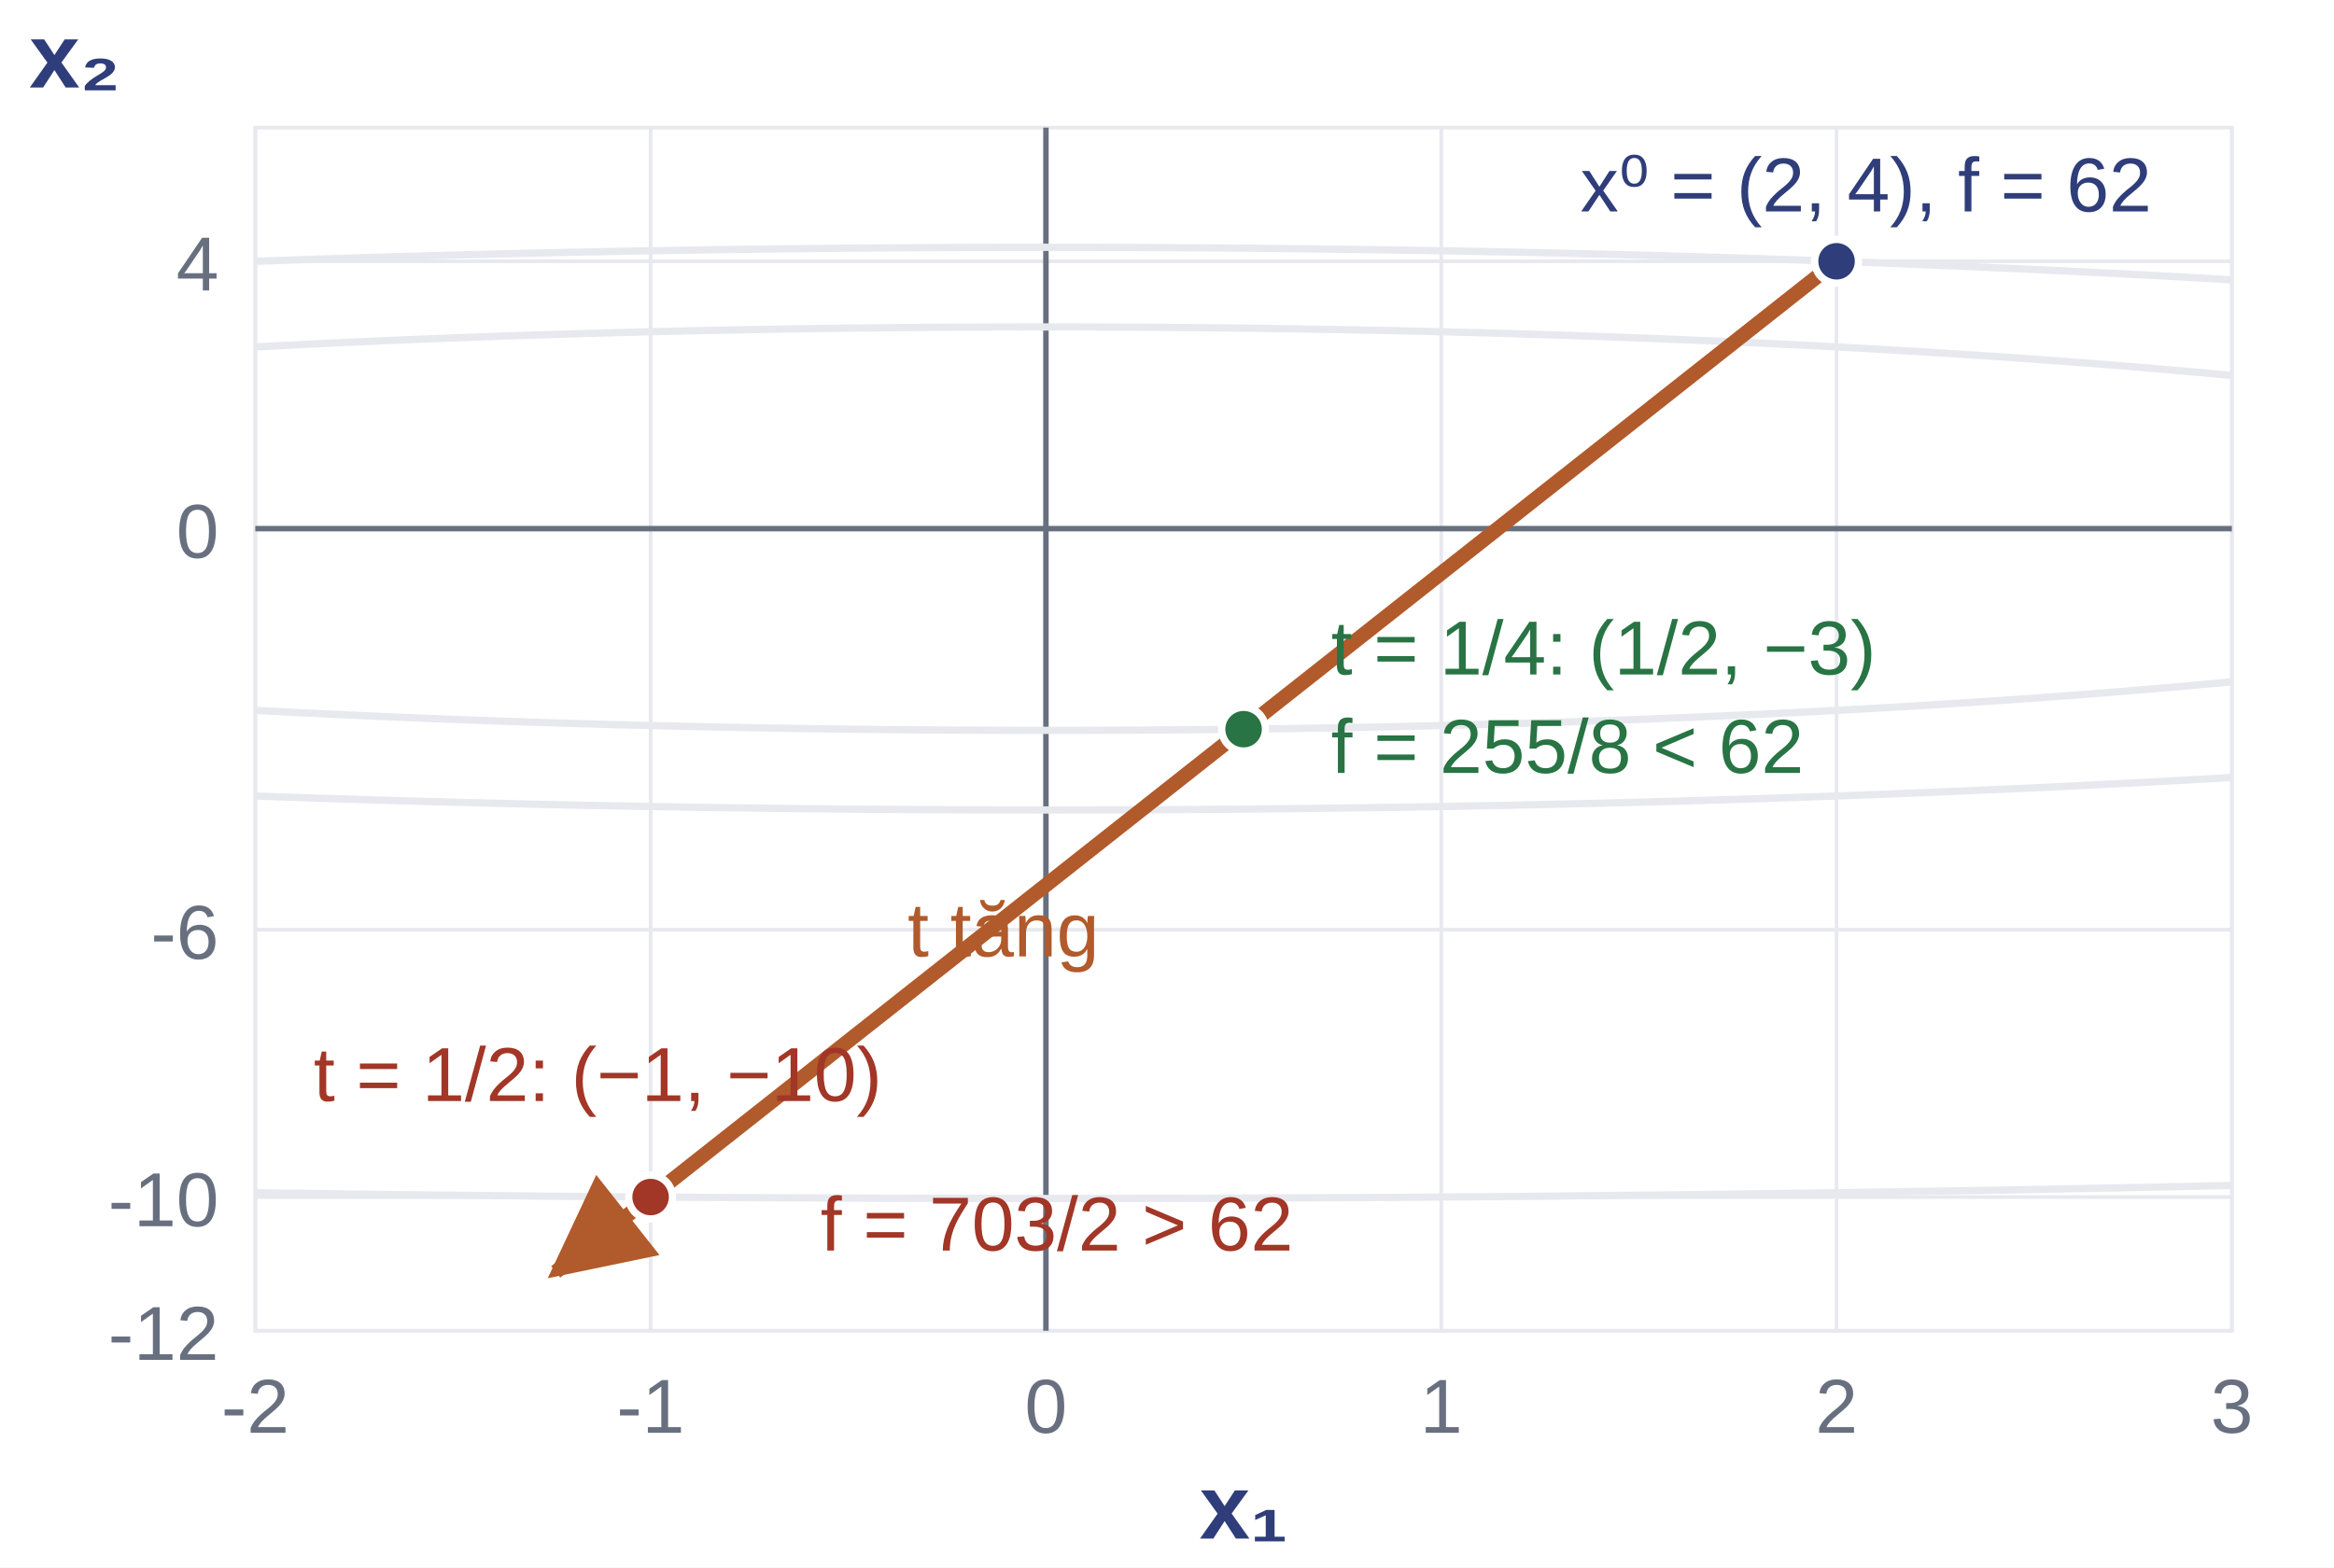
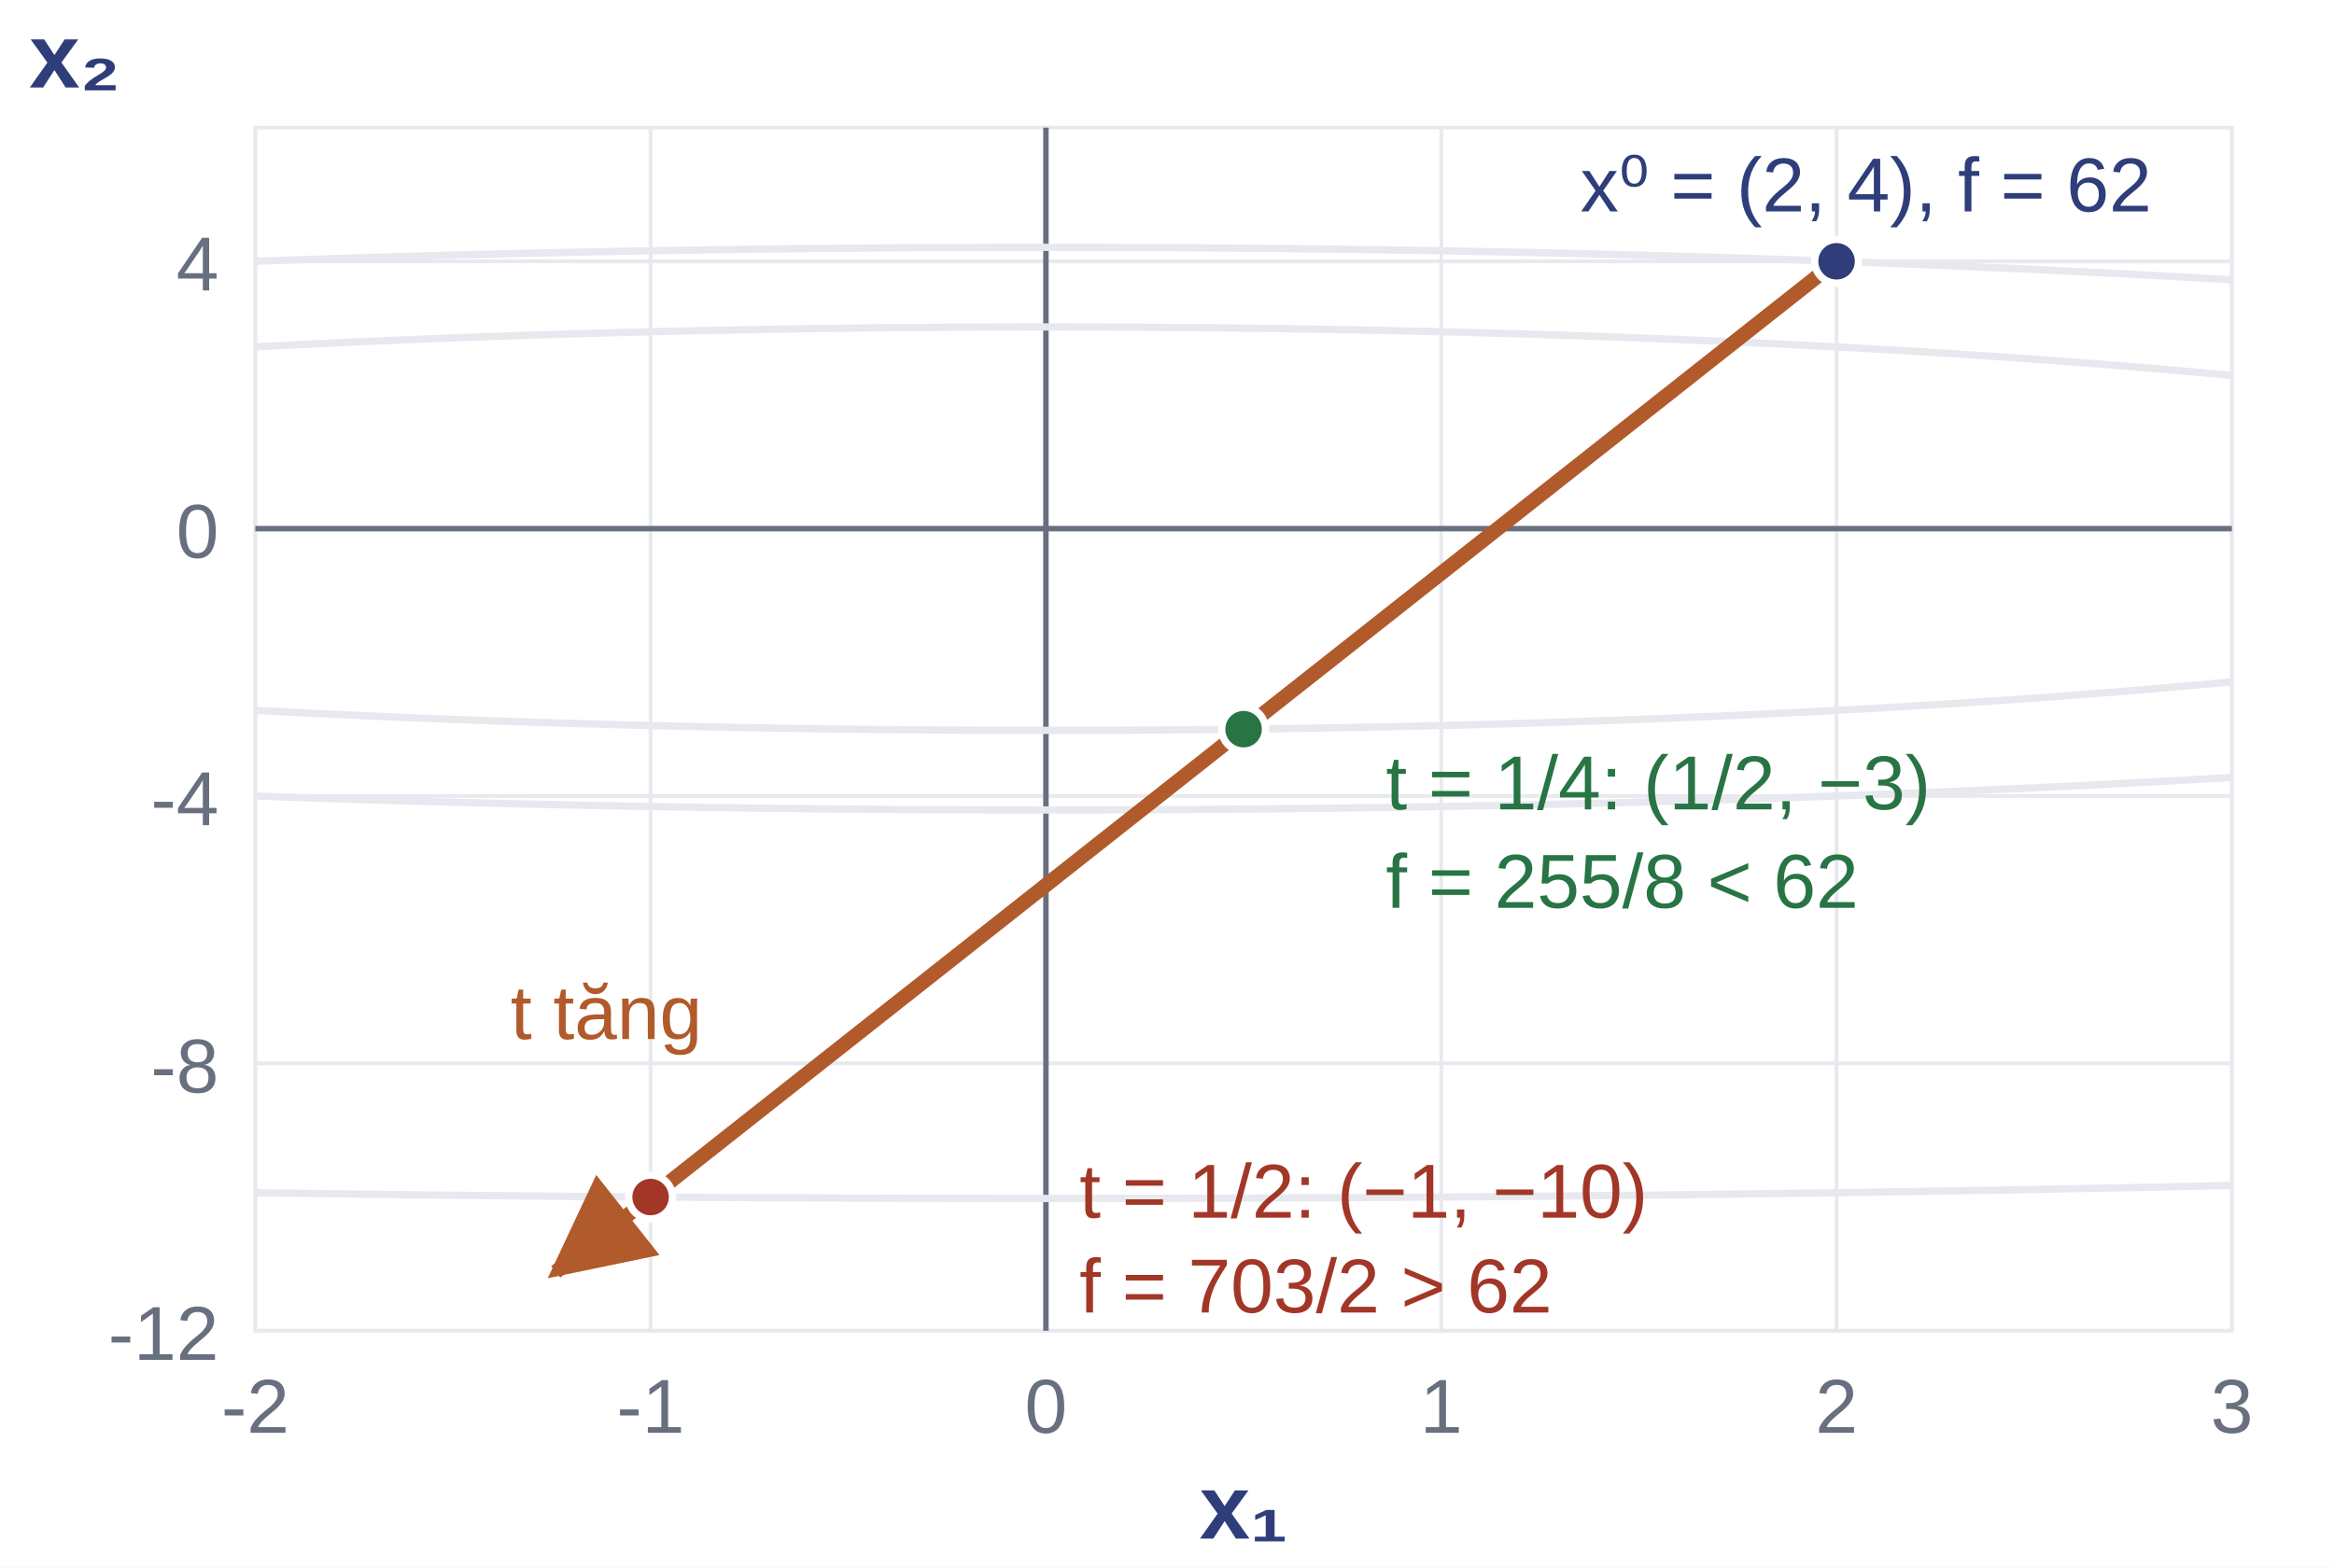
<svg xmlns="http://www.w3.org/2000/svg" viewBox="0 0 640 430" role="img" aria-labelledby="title desc">
  <defs>
    <clipPath id="plot-area">
      <rect x="70" y="35" width="542" height="330" />
    </clipPath>
    <marker id="arrow" viewBox="0 0 10 10" refX="9" refY="5" markerWidth="7" markerHeight="7" orient="auto-start-reverse">
      <path d="M0 0L10 5L0 10Z" fill="context-stroke" />
    </marker>
  </defs>
  <rect width="100%" height="100%" fill="white" />
  <style>text{font-family:Arial,DejaVu Sans,sans-serif;font-size:24px;fill:#263044}.label{font-size:25px;font-weight:600}.small{font-size:21px}</style>
  <rect x="70" y="35" width="542" height="330" fill="none" stroke="#e7e9ef" />
  <path d="M70.0,35V365" stroke="#e7e9ef" />
  <text x="70.00" y="393.00" text-anchor="middle" class="small" style="fill:#687080">-2</text>
  <path d="M178.4,35V365" stroke="#e7e9ef" />
  <text x="178.40" y="393.00" text-anchor="middle" class="small" style="fill:#687080">-1</text>
  <path d="M286.8,35V365" stroke="#e7e9ef" />
  <text x="286.80" y="393.00" text-anchor="middle" class="small" style="fill:#687080">0</text>
  <path d="M395.2,35V365" stroke="#e7e9ef" />
  <text x="395.20" y="393.00" text-anchor="middle" class="small" style="fill:#687080">1</text>
  <path d="M503.6,35V365" stroke="#e7e9ef" />
  <text x="503.60" y="393.00" text-anchor="middle" class="small" style="fill:#687080">2</text>
  <path d="M612.0,35V365" stroke="#e7e9ef" />
  <text x="612.00" y="393.00" text-anchor="middle" class="small" style="fill:#687080">3</text>
  <path d="M70,365.0H612" stroke="#e7e9ef" />
  <text x="60.00" y="373.00" text-anchor="end" class="small" style="fill:#687080">-12</text>
-   <path d="M70,328.333H612" stroke="#e7e9ef" />
-   <text x="60.00" y="336.33" text-anchor="end" class="small" style="fill:#687080">-10</text>
-   <path d="M70,255.0H612" stroke="#e7e9ef" />
-   <text x="60.00" y="263.00" text-anchor="end" class="small" style="fill:#687080">-6</text>
+   <path d="M70,291.667H612" stroke="#e7e9ef" />
+   <text x="60.00" y="299.67" text-anchor="end" class="small" style="fill:#687080">-8</text>
+   <path d="M70,218.333H612" stroke="#e7e9ef" />
+   <text x="60.00" y="226.33" text-anchor="end" class="small" style="fill:#687080">-4</text>
  <path d="M70,145.0H612" stroke="#e7e9ef" />
  <text x="60.00" y="153.00" text-anchor="end" class="small" style="fill:#687080">0</text>
  <path d="M70,71.667H612" stroke="#e7e9ef" />
  <text x="60.00" y="79.67" text-anchor="end" class="small" style="fill:#687080">4</text>
  <path d="M286.800,365.000 L286.800,35.000" fill="none" stroke="#687080" stroke-width="1.5" clip-path="url(#plot-area)" />
  <path d="M70.000,145.000 L612.000,145.000" fill="none" stroke="#687080" stroke-width="1.5" clip-path="url(#plot-area)" />
  <text x="341.00" y="422.00" text-anchor="middle" class="label" style="fill:#2f3e7a">x₁</text>
  <text x="8.00" y="24.00" text-anchor="start" class="label" style="fill:#2f3e7a">x₂</text>
  <path d="M983.714,145.000 L983.476,142.980 L982.759,140.962 L981.566,138.946 L979.897,136.934 L977.752,134.928 L975.134,132.929 L972.045,130.938 L968.485,128.957 L964.459,126.987 L959.968,125.029 L955.015,123.085 L949.605,121.156 L943.741,119.243 L937.426,117.348 L930.665,115.471 L923.463,113.615 L915.825,111.781 L907.755,109.969 L899.260,108.181 L890.346,106.419 L881.017,104.683 L871.282,102.975 L861.145,101.295 L850.616,99.645 L839.699,98.027 L828.404,96.440 L816.738,94.887 L804.708,93.369 L792.324,91.885 L779.593,90.438 L766.524,89.029 L753.127,87.657 L739.410,86.326 L725.383,85.034 L711.055,83.783 L696.436,82.575 L681.537,81.409 L666.367,80.287 L650.937,79.209 L635.257,78.176 L619.339,77.189 L603.193,76.248 L586.829,75.355 L570.261,74.509 L553.498,73.712 L536.552,72.963 L519.435,72.264 L502.158,71.615 L484.734,71.016 L467.175,70.467 L449.491,69.970 L431.697,69.524 L413.803,69.130 L395.821,68.788 L377.766,68.498 L359.647,68.261 L341.479,68.076 L323.274,67.944 L305.043,67.864 L286.800,67.838 L268.557,67.864 L250.326,67.944 L232.121,68.076 L213.953,68.261 L195.834,68.498 L177.779,68.788 L159.797,69.130 L141.903,69.524 L124.109,69.970 L106.425,70.467 L88.866,71.016 L71.442,71.615 L54.165,72.264 L37.048,72.963 L20.102,73.712 L3.339,74.509 L-13.229,75.355 L-29.593,76.248 L-45.739,77.189 L-61.657,78.176 L-77.337,79.209 L-92.767,80.287 L-107.937,81.409 L-122.836,82.575 L-137.455,83.783 L-151.783,85.034 L-165.810,86.326 L-179.527,87.657 L-192.924,89.029 L-205.993,90.438 L-218.724,91.885 L-231.108,93.369 L-243.138,94.887 L-254.804,96.440 L-266.099,98.027 L-277.016,99.645 L-287.545,101.295 L-297.682,102.975 L-307.417,104.683 L-316.746,106.419 L-325.660,108.181 L-334.155,109.969 L-342.225,111.781 L-349.863,113.615 L-357.065,115.471 L-363.826,117.348 L-370.141,119.243 L-376.005,121.156 L-381.415,123.085 L-386.368,125.029 L-390.859,126.987 L-394.885,128.957 L-398.445,130.938 L-401.534,132.929 L-404.152,134.928 L-406.297,136.934 L-407.966,138.946 L-409.159,140.962 L-409.876,142.980 L-410.114,145.000 L-409.876,147.020 L-409.159,149.038 L-407.966,151.054 L-406.297,153.066 L-404.152,155.072 L-401.534,157.071 L-398.445,159.062 L-394.885,161.043 L-390.859,163.013 L-386.368,164.971 L-381.415,166.915 L-376.005,168.844 L-370.141,170.757 L-363.826,172.652 L-357.065,174.529 L-349.863,176.385 L-342.225,178.219 L-334.155,180.031 L-325.660,181.819 L-316.746,183.581 L-307.417,185.317 L-297.682,187.025 L-287.545,188.705 L-277.016,190.355 L-266.099,191.973 L-254.804,193.560 L-243.138,195.113 L-231.108,196.631 L-218.724,198.115 L-205.993,199.562 L-192.924,200.971 L-179.527,202.343 L-165.810,203.674 L-151.783,204.966 L-137.455,206.217 L-122.836,207.425 L-107.937,208.591 L-92.767,209.713 L-77.337,210.791 L-61.657,211.824 L-45.739,212.811 L-29.593,213.752 L-13.229,214.645 L3.339,215.491 L20.102,216.288 L37.048,217.037 L54.165,217.736 L71.442,218.385 L88.866,218.984 L106.425,219.533 L124.109,220.030 L141.903,220.476 L159.797,220.870 L177.779,221.212 L195.834,221.502 L213.953,221.739 L232.121,221.924 L250.326,222.056 L268.557,222.136 L286.800,222.162 L305.043,222.136 L323.274,222.056 L341.479,221.924 L359.647,221.739 L377.766,221.502 L395.821,221.212 L413.803,220.870 L431.697,220.476 L449.491,220.030 L467.175,219.533 L484.734,218.984 L502.158,218.385 L519.435,217.736 L536.552,217.037 L553.498,216.288 L570.261,215.491 L586.829,214.645 L603.193,213.752 L619.339,212.811 L635.257,211.824 L650.937,210.791 L666.367,209.713 L681.537,208.591 L696.436,207.425 L711.055,206.217 L725.383,204.966 L739.410,203.674 L753.127,202.343 L766.524,200.971 L779.593,199.562 L792.324,198.115 L804.708,196.631 L816.738,195.113 L828.404,193.560 L839.699,191.973 L850.616,190.355 L861.145,188.705 L871.282,187.025 L881.017,185.317 L890.346,183.581 L899.260,181.819 L907.755,180.031 L915.825,178.219 L923.463,176.385 L930.665,174.529 L937.426,172.652 L943.741,170.757 L949.605,168.844 L955.015,166.915 L959.968,164.971 L964.459,163.013 L968.485,161.043 L972.045,159.062 L975.134,157.071 L977.752,155.072 L979.897,153.066 L981.566,151.054 L982.759,149.038 L983.476,147.020 L983.714,145.000" fill="none" stroke="#e7e9ef" stroke-width="2" clip-path="url(#plot-area)" />
  <path d="M786.499,145.000 L786.328,143.552 L785.814,142.104 L784.959,140.659 L783.762,139.217 L782.224,137.778 L780.347,136.345 L778.132,134.918 L775.580,133.497 L772.693,132.084 L769.472,130.680 L765.922,129.286 L762.042,127.903 L757.837,126.532 L753.309,125.173 L748.462,123.827 L743.298,122.497 L737.821,121.181 L732.035,119.882 L725.944,118.601 L719.552,117.337 L712.864,116.092 L705.883,114.867 L698.615,113.663 L691.065,112.480 L683.238,111.319 L675.139,110.182 L666.774,109.068 L658.149,107.979 L649.269,106.916 L640.141,105.878 L630.770,104.868 L621.164,103.884 L611.329,102.929 L601.271,102.003 L590.998,101.107 L580.516,100.240 L569.833,99.404 L558.956,98.599 L547.892,97.826 L536.650,97.086 L525.236,96.378 L513.659,95.704 L501.926,95.063 L490.046,94.457 L478.027,93.885 L465.876,93.348 L453.603,92.847 L441.216,92.381 L428.722,91.952 L416.132,91.559 L403.452,91.202 L390.693,90.883 L377.863,90.600 L364.970,90.355 L352.024,90.147 L339.033,89.977 L326.006,89.844 L312.952,89.749 L299.881,89.693 L286.800,89.674 L273.719,89.693 L260.648,89.749 L247.594,89.844 L234.567,89.977 L221.576,90.147 L208.630,90.355 L195.737,90.600 L182.907,90.883 L170.148,91.202 L157.468,91.559 L144.878,91.952 L132.384,92.381 L119.997,92.847 L107.724,93.348 L95.573,93.885 L83.554,94.457 L71.674,95.063 L59.941,95.704 L48.364,96.378 L36.950,97.086 L25.708,97.826 L14.644,98.599 L3.767,99.404 L-6.916,100.240 L-17.398,101.107 L-27.671,102.003 L-37.729,102.929 L-47.564,103.884 L-57.170,104.868 L-66.541,105.878 L-75.669,106.916 L-84.549,107.979 L-93.174,109.068 L-101.539,110.182 L-109.638,111.319 L-117.465,112.480 L-125.015,113.663 L-132.283,114.867 L-139.264,116.092 L-145.952,117.337 L-152.344,118.601 L-158.435,119.882 L-164.221,121.181 L-169.698,122.497 L-174.862,123.827 L-179.709,125.173 L-184.237,126.532 L-188.442,127.903 L-192.322,129.286 L-195.872,130.680 L-199.093,132.084 L-201.980,133.497 L-204.532,134.918 L-206.747,136.345 L-208.624,137.778 L-210.162,139.217 L-211.359,140.659 L-212.214,142.104 L-212.728,143.552 L-212.899,145.000 L-212.728,146.448 L-212.214,147.896 L-211.359,149.341 L-210.162,150.783 L-208.624,152.222 L-206.747,153.655 L-204.532,155.082 L-201.980,156.503 L-199.093,157.916 L-195.872,159.320 L-192.322,160.714 L-188.442,162.097 L-184.237,163.468 L-179.709,164.827 L-174.862,166.173 L-169.698,167.503 L-164.221,168.819 L-158.435,170.118 L-152.344,171.399 L-145.952,172.663 L-139.264,173.908 L-132.283,175.133 L-125.015,176.337 L-117.465,177.520 L-109.638,178.681 L-101.539,179.818 L-93.174,180.932 L-84.549,182.021 L-75.669,183.084 L-66.541,184.122 L-57.170,185.132 L-47.564,186.116 L-37.729,187.071 L-27.671,187.997 L-17.398,188.893 L-6.916,189.760 L3.767,190.596 L14.644,191.401 L25.708,192.174 L36.950,192.914 L48.364,193.622 L59.941,194.296 L71.674,194.937 L83.554,195.543 L95.573,196.115 L107.724,196.652 L119.997,197.153 L132.384,197.619 L144.878,198.048 L157.468,198.441 L170.148,198.798 L182.907,199.117 L195.737,199.400 L208.630,199.645 L221.576,199.853 L234.567,200.023 L247.594,200.156 L260.648,200.251 L273.719,200.307 L286.800,200.326 L299.881,200.307 L312.952,200.251 L326.006,200.156 L339.033,200.023 L352.024,199.853 L364.970,199.645 L377.863,199.400 L390.693,199.117 L403.452,198.798 L416.132,198.441 L428.722,198.048 L441.216,197.619 L453.603,197.153 L465.876,196.652 L478.027,196.115 L490.046,195.543 L501.926,194.937 L513.659,194.296 L525.236,193.622 L536.650,192.914 L547.892,192.174 L558.956,191.401 L569.833,190.596 L580.516,189.760 L590.998,188.893 L601.271,187.997 L611.329,187.071 L621.164,186.116 L630.770,185.132 L640.141,184.122 L649.269,183.084 L658.149,182.021 L666.774,180.932 L675.139,179.818 L683.238,178.681 L691.065,177.520 L698.615,176.337 L705.883,175.133 L712.864,173.908 L719.552,172.663 L725.944,171.399 L732.035,170.118 L737.821,168.819 L743.298,167.503 L748.462,166.173 L753.309,164.827 L757.837,163.468 L762.042,162.097 L765.922,160.714 L769.472,159.320 L772.693,157.916 L775.580,156.503 L778.132,155.082 L780.347,153.655 L782.224,152.222 L783.762,150.783 L784.959,149.341 L785.814,147.896 L786.328,146.448 L786.499,145.000" fill="none" stroke="#e7e9ef" stroke-width="2" clip-path="url(#plot-area)" />
  <path d="M1946.182,145.000 L1945.613,140.191 L1943.908,135.385 L1941.066,130.585 L1937.092,125.795 L1931.986,121.019 L1925.752,116.259 L1918.395,111.519 L1909.920,106.801 L1900.333,102.110 L1889.640,97.448 L1877.848,92.819 L1864.966,88.226 L1851.002,83.671 L1835.966,79.159 L1819.869,74.691 L1802.721,70.272 L1784.534,65.904 L1765.320,61.590 L1745.093,57.334 L1723.867,53.137 L1701.656,49.004 L1678.475,44.936 L1654.340,40.937 L1629.268,37.009 L1603.276,33.155 L1576.382,29.378 L1548.604,25.680 L1519.961,22.063 L1490.473,18.532 L1460.160,15.086 L1429.043,11.730 L1397.143,8.465 L1364.482,5.294 L1331.083,2.218 L1296.968,-0.759 L1262.160,-3.637 L1226.684,-6.413 L1190.564,-9.085 L1153.825,-11.652 L1116.491,-14.111 L1078.589,-16.461 L1040.144,-18.701 L1001.182,-20.828 L961.731,-22.842 L921.818,-24.740 L881.469,-26.523 L840.713,-28.188 L799.577,-29.734 L758.090,-31.160 L716.280,-32.465 L674.175,-33.649 L631.805,-34.711 L589.198,-35.649 L546.385,-36.464 L503.393,-37.154 L460.253,-37.719 L416.994,-38.159 L373.645,-38.474 L330.238,-38.663 L286.800,-38.726 L243.362,-38.663 L199.955,-38.474 L156.606,-38.159 L113.347,-37.719 L70.207,-37.154 L27.215,-36.464 L-15.598,-35.649 L-58.205,-34.711 L-100.575,-33.649 L-142.680,-32.465 L-184.490,-31.160 L-225.977,-29.734 L-267.113,-28.188 L-307.869,-26.523 L-348.218,-24.740 L-388.131,-22.842 L-427.582,-20.828 L-466.544,-18.701 L-504.989,-16.461 L-542.891,-14.111 L-580.225,-11.652 L-616.964,-9.085 L-653.084,-6.413 L-688.560,-3.637 L-723.368,-0.759 L-757.483,2.218 L-790.882,5.294 L-823.543,8.465 L-855.443,11.730 L-886.560,15.086 L-916.873,18.532 L-946.361,22.063 L-975.004,25.680 L-1002.782,29.378 L-1029.676,33.155 L-1055.668,37.009 L-1080.740,40.937 L-1104.875,44.936 L-1128.056,49.004 L-1150.267,53.137 L-1171.493,57.334 L-1191.720,61.590 L-1210.934,65.904 L-1229.121,70.272 L-1246.269,74.691 L-1262.366,79.159 L-1277.402,83.671 L-1291.366,88.226 L-1304.248,92.819 L-1316.040,97.448 L-1326.733,102.110 L-1336.320,106.801 L-1344.795,111.519 L-1352.152,116.259 L-1358.386,121.019 L-1363.492,125.795 L-1367.466,130.585 L-1370.308,135.385 L-1372.013,140.191 L-1372.582,145.000 L-1372.013,149.809 L-1370.308,154.615 L-1367.466,159.415 L-1363.492,164.205 L-1358.386,168.981 L-1352.152,173.741 L-1344.795,178.481 L-1336.320,183.199 L-1326.733,187.890 L-1316.040,192.552 L-1304.248,197.181 L-1291.366,201.774 L-1277.402,206.329 L-1262.366,210.841 L-1246.269,215.309 L-1229.121,219.728 L-1210.934,224.096 L-1191.720,228.410 L-1171.493,232.666 L-1150.267,236.863 L-1128.056,240.996 L-1104.875,245.064 L-1080.740,249.063 L-1055.668,252.991 L-1029.676,256.845 L-1002.782,260.622 L-975.004,264.320 L-946.361,267.937 L-916.873,271.468 L-886.560,274.914 L-855.443,278.270 L-823.543,281.535 L-790.882,284.706 L-757.483,287.782 L-723.368,290.759 L-688.560,293.637 L-653.084,296.413 L-616.964,299.085 L-580.225,301.652 L-542.891,304.111 L-504.989,306.461 L-466.544,308.701 L-427.582,310.828 L-388.131,312.842 L-348.218,314.740 L-307.869,316.523 L-267.113,318.188 L-225.977,319.734 L-184.490,321.160 L-142.680,322.465 L-100.575,323.649 L-58.205,324.711 L-15.598,325.649 L27.215,326.464 L70.207,327.154 L113.347,327.719 L156.606,328.159 L199.955,328.474 L243.362,328.663 L286.800,328.726 L330.238,328.663 L373.645,328.474 L416.994,328.159 L460.253,327.719 L503.393,327.154 L546.385,326.464 L589.198,325.649 L631.805,324.711 L674.175,323.649 L716.280,322.465 L758.090,321.160 L799.577,319.734 L840.713,318.188 L881.469,316.523 L921.818,314.740 L961.731,312.842 L1001.182,310.828 L1040.144,308.701 L1078.589,306.461 L1116.491,304.111 L1153.825,301.652 L1190.564,299.085 L1226.684,296.413 L1262.160,293.637 L1296.968,290.759 L1331.083,287.782 L1364.482,284.706 L1397.143,281.535 L1429.043,278.270 L1460.160,274.914 L1490.473,271.468 L1519.961,267.937 L1548.604,264.320 L1576.382,260.622 L1603.276,256.845 L1629.268,252.991 L1654.340,249.063 L1678.475,245.064 L1701.656,240.996 L1723.867,236.863 L1745.093,232.666 L1765.320,228.410 L1784.534,224.096 L1802.721,219.728 L1819.869,215.309 L1835.966,210.841 L1851.002,206.329 L1864.966,201.774 L1877.848,197.181 L1889.640,192.552 L1900.333,187.890 L1909.920,183.199 L1918.395,178.481 L1925.752,173.741 L1931.986,168.981 L1937.092,164.205 L1941.066,159.415 L1943.908,154.615 L1945.613,149.809 L1946.182,145.000" fill="none" stroke="#e7e9ef" stroke-width="2" clip-path="url(#plot-area)" />
  <path d="M503.600,71.667 L152.384,348.867" fill="none" stroke="#b15a2b" stroke-width="4" clip-path="url(#plot-area)" marker-end="url(#arrow)" />
-   <text x="248.86" y="262.33" text-anchor="start" class="small" style="fill:#b15a2b">t tăng</text>
+   <text x="140.00" y="285.00" text-anchor="start" class="small" style="fill:#b15a2b">t tăng</text>
  <circle cx="503.600" cy="71.667" r="6" fill="#2f3e7a" stroke="white" stroke-width="2" />
  <text x="590.00" y="58.00" text-anchor="end" class="small" style="fill:#2f3e7a">x⁰ = (2, 4), f = 62</text>
  <circle cx="341.000" cy="200.000" r="6" fill="#287444" stroke="white" stroke-width="2" />
-   <text x="365.00" y="185.00" text-anchor="start" class="small" style="fill:#287444">t = 1/4: (1/2, −3)</text>
-   <text x="365.00" y="212.00" text-anchor="start" class="small" style="fill:#287444">f = 255/8 &lt; 62</text>
+   <text x="380.00" y="222.00" text-anchor="start" class="small" style="fill:#287444">t = 1/4: (1/2, −3)</text>
+   <text x="380.00" y="249.00" text-anchor="start" class="small" style="fill:#287444">f = 255/8 &lt; 62</text>
  <circle cx="178.400" cy="328.333" r="6" fill="#a23627" stroke="white" stroke-width="2" />
-   <text x="86.00" y="302.00" text-anchor="start" class="small" style="fill:#a23627">t = 1/2: (−1, −10)</text>
-   <text x="225.00" y="343.00" text-anchor="start" class="small" style="fill:#a23627">f = 703/2 &gt; 62</text>
+   <text x="296.00" y="334.00" text-anchor="start" class="small" style="fill:#a23627">t = 1/2: (−1, −10)</text>
+   <text x="296.00" y="360.00" text-anchor="start" class="small" style="fill:#a23627">f = 703/2 &gt; 62</text>
</svg>
